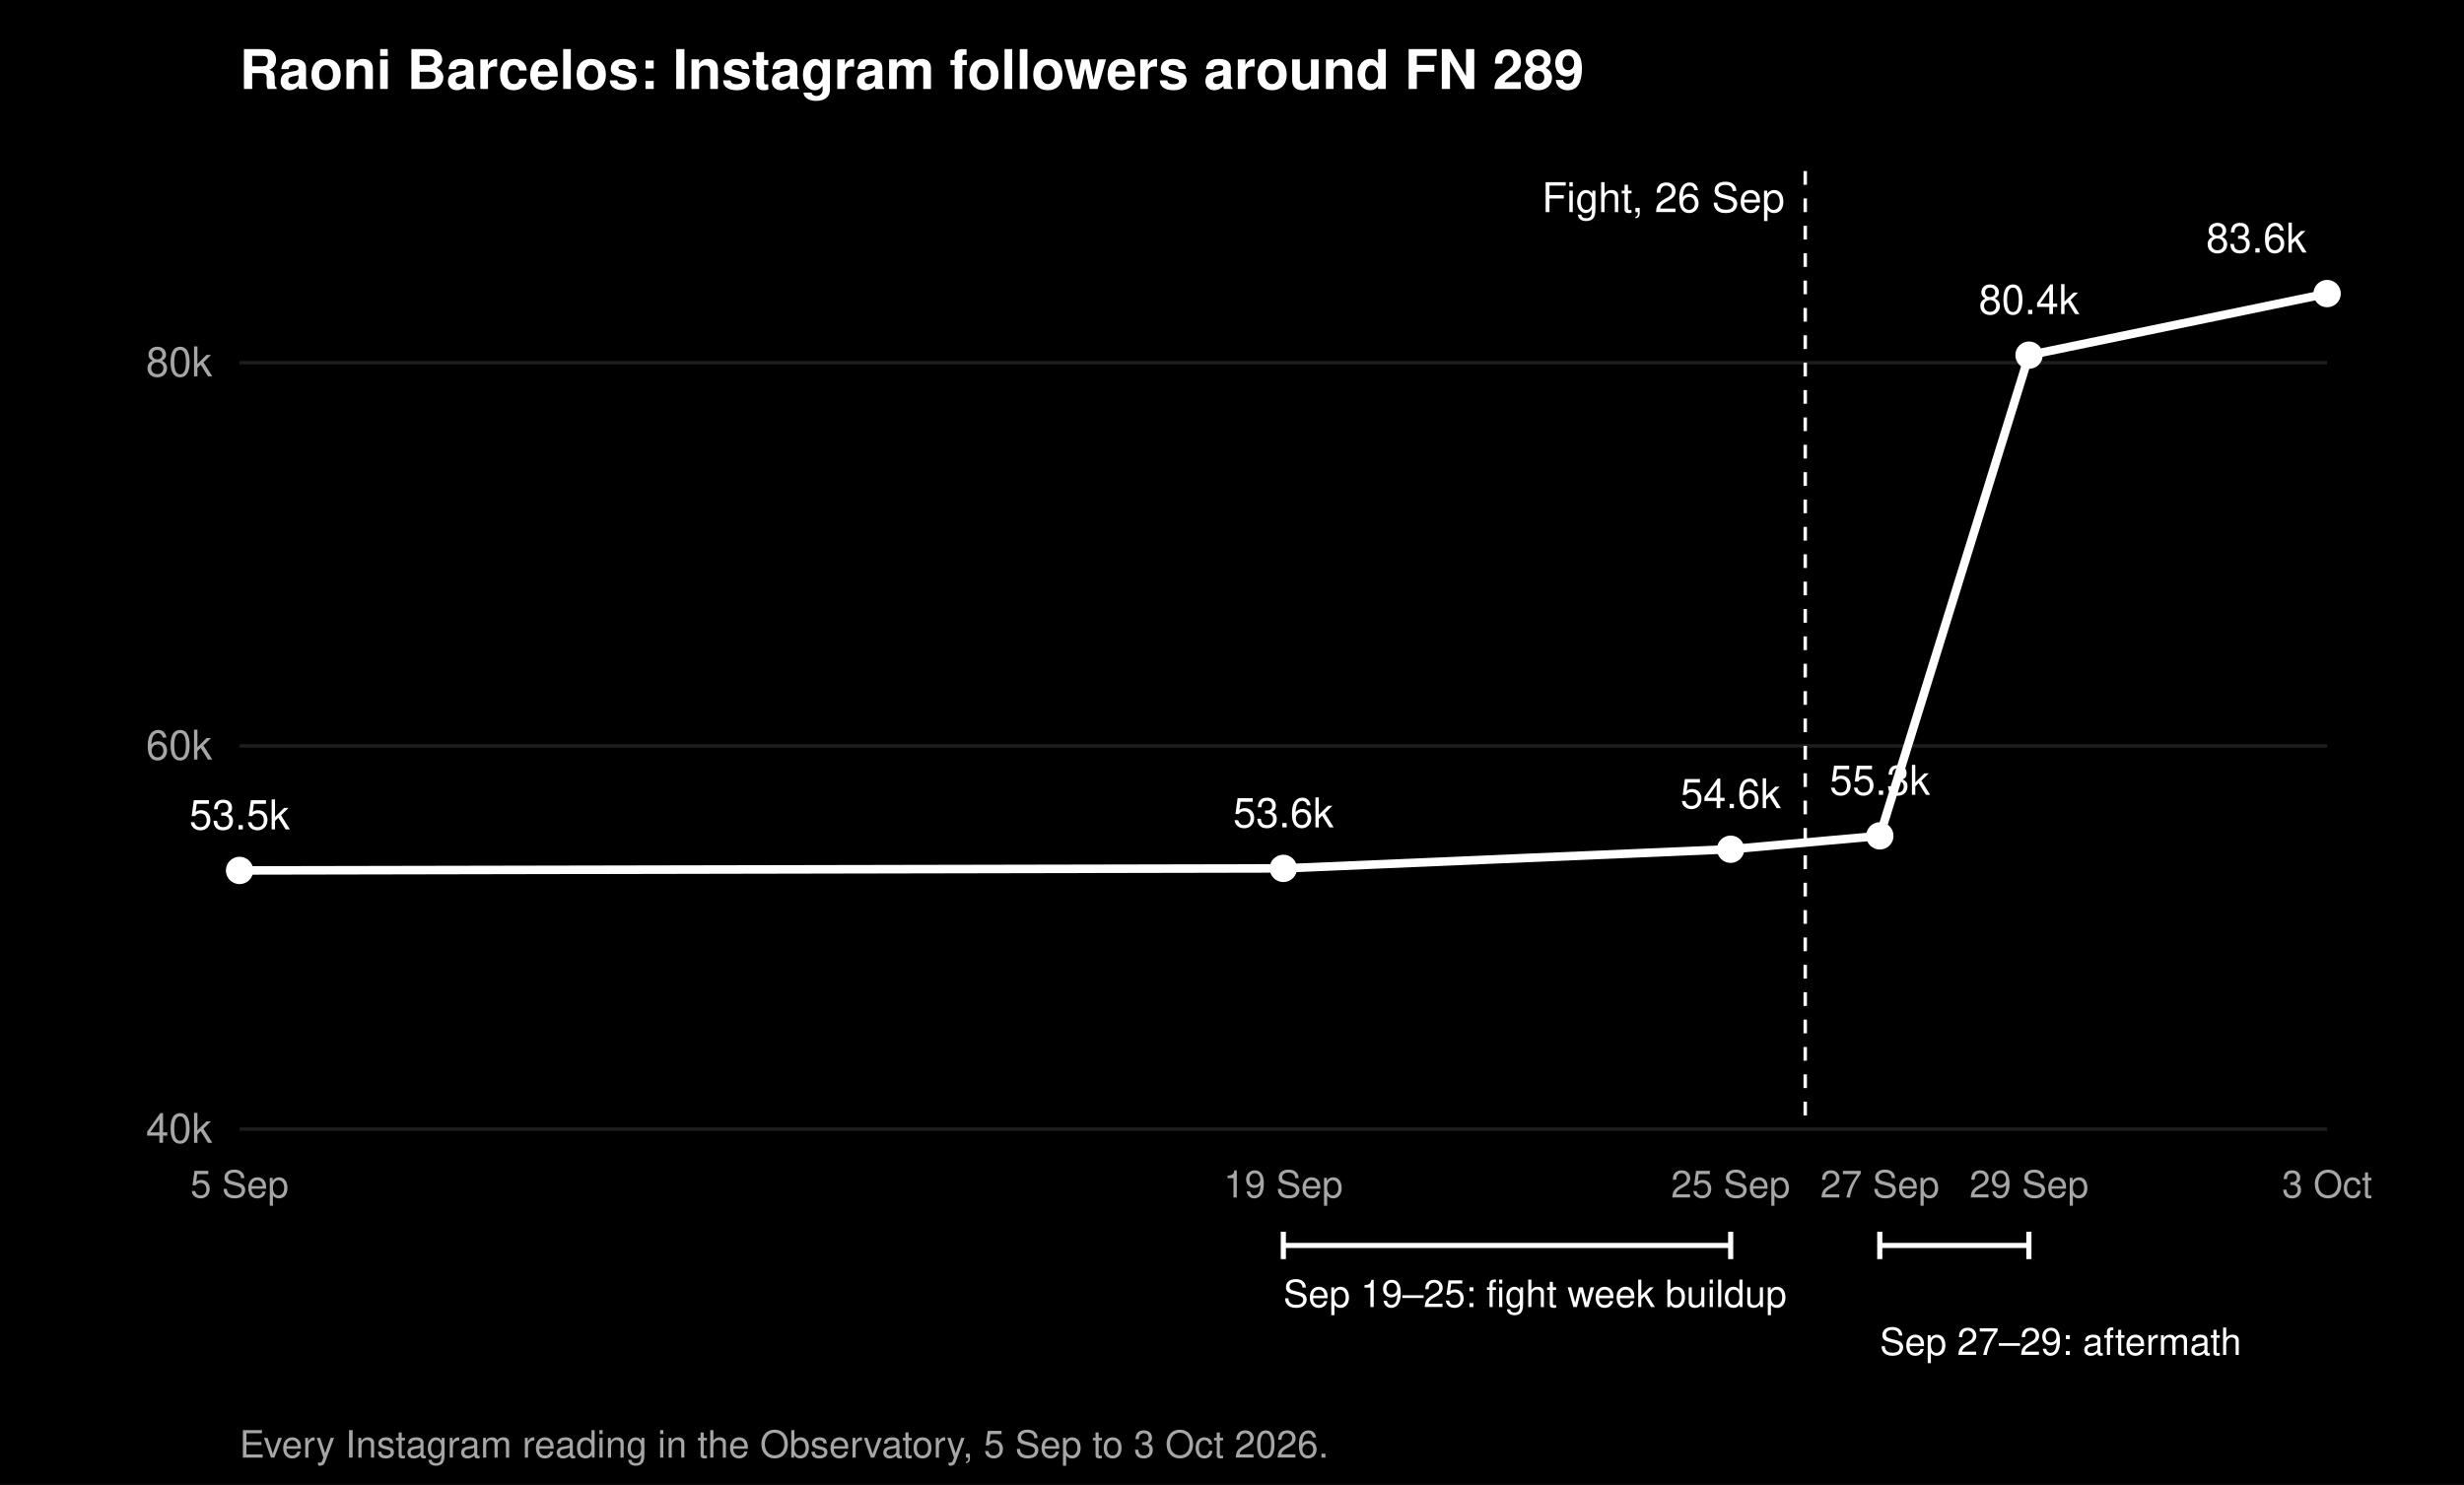
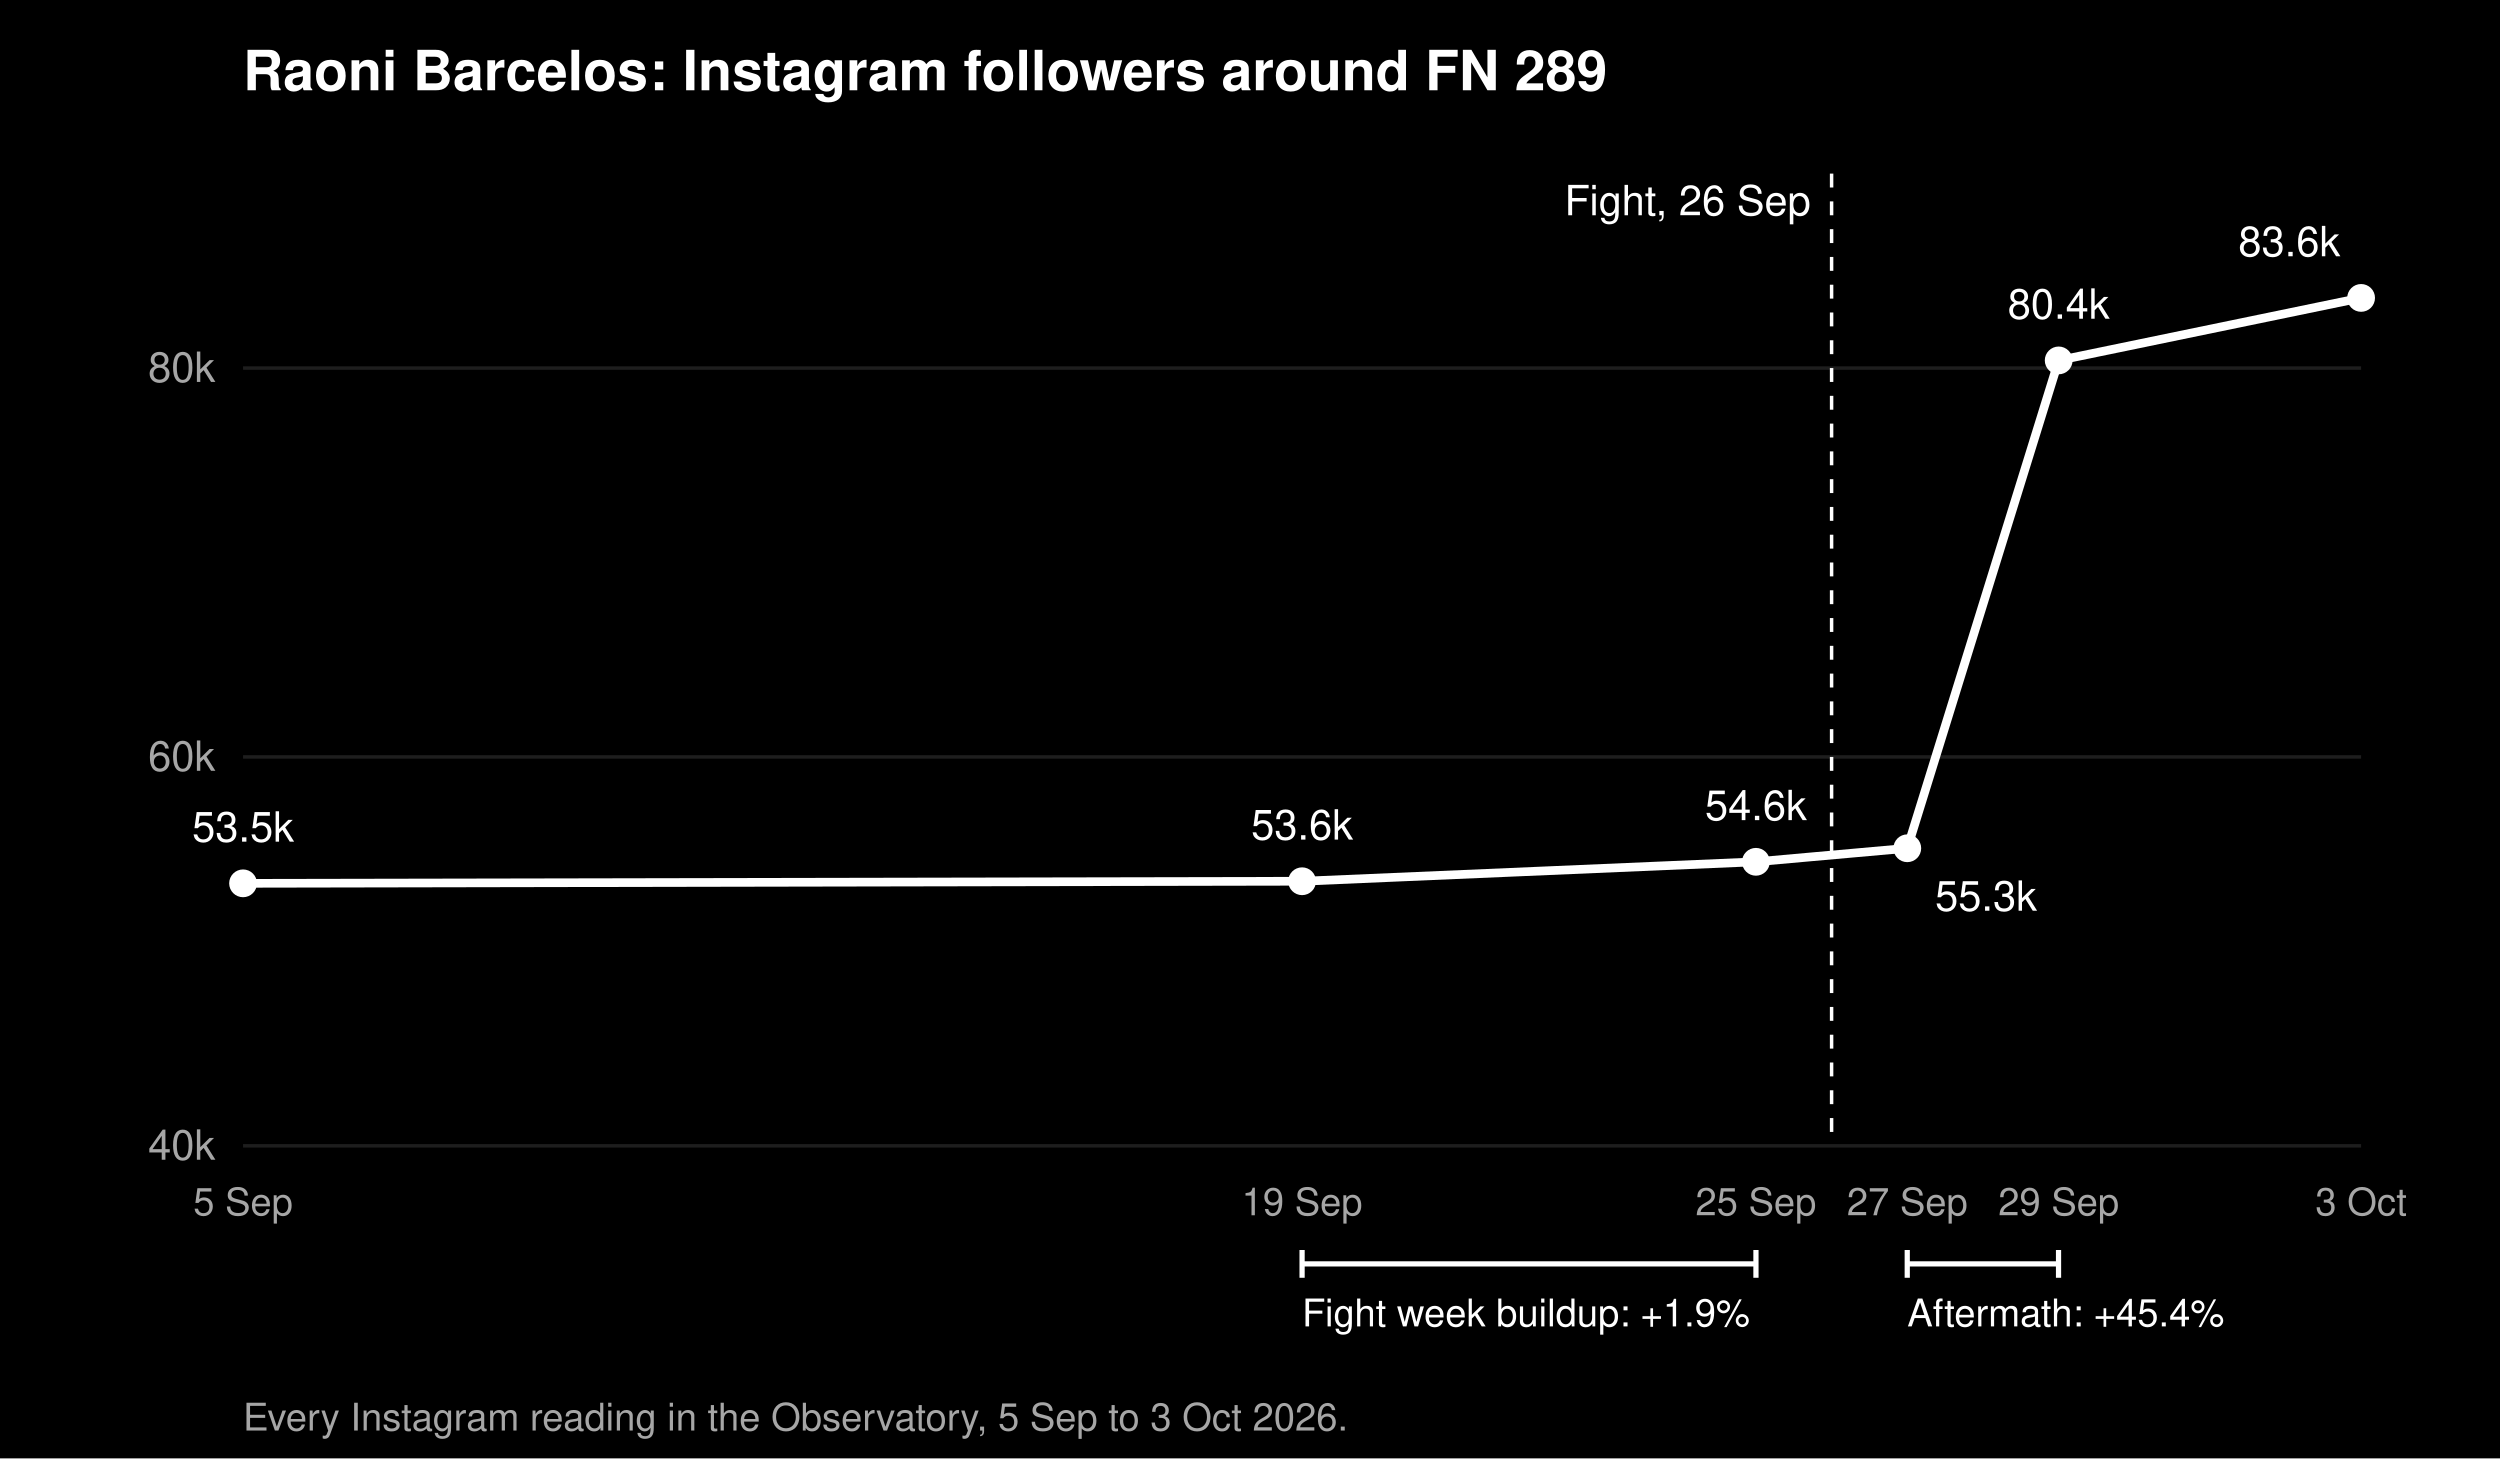
- <svg xmlns="http://www.w3.org/2000/svg" viewBox="0 0 720 434" role="img" aria-label="Raoni Barcelos Instagram followers, 5 Sep to 3 Oct 2026, with the 26 Sep fight marked and two named phases: fight week buildup (19-25 Sep) and aftermath (27-29 Sep)" font-family="DM Sans, Helvetica, Arial, sans-serif">
-   <rect width="720" height="434" fill="#000" />
+ <svg xmlns="http://www.w3.org/2000/svg" viewBox="0 0 720 420" role="img" aria-label="Raoni Barcelos Instagram followers, 5 Sep to 3 Oct 2026, with the 26 Sep fight marked and two named phases: fight week buildup (+1.9%) and aftermath (+45.4%)" font-family="DM Sans, Helvetica, Arial, sans-serif">
+   <rect width="720" height="420" fill="#000" />
  <text x="70" y="26" fill="#fff" font-size="16" font-weight="700">Raoni Barcelos: Instagram followers around FN 289</text>
  <line x1="70" x2="680" y1="330.0" y2="330.0" stroke="#fff" stroke-opacity=".12" />
  <text x="62" y="334.0" fill="#a6a6a6" font-size="12" text-anchor="end">40k</text>
  <line x1="70" x2="680" y1="218.0" y2="218.0" stroke="#fff" stroke-opacity=".12" />
  <text x="62" y="222.0" fill="#a6a6a6" font-size="12" text-anchor="end">60k</text>
  <line x1="70" x2="680" y1="106.0" y2="106.0" stroke="#fff" stroke-opacity=".12" />
  <text x="62" y="110.0" fill="#a6a6a6" font-size="12" text-anchor="end">80k</text>
  <line x1="527.5" x2="527.5" y1="50" y2="330" stroke="#fff" stroke-dasharray="4 4" />
  <text x="521.5" y="62" fill="#fff" font-size="12" text-anchor="end">Fight, 26 Sep</text>
  <polyline fill="none" stroke="#fff" stroke-width="2.5" points="70.0,254.4 375.0,253.8 505.7,248.2 549.3,244.3 592.9,103.8 680.0,85.8" />
  <circle cx="70.0" cy="254.4" r="4" fill="#fff" />
  <text x="70.0" y="242.4" fill="#fff" font-size="12" text-anchor="middle">53.5k</text>
  <text x="70.0" y="350" fill="#a6a6a6" font-size="11" text-anchor="middle">5 Sep</text>
  <circle cx="375.0" cy="253.8" r="4" fill="#fff" />
  <text x="375.0" y="241.8" fill="#fff" font-size="12" text-anchor="middle">53.6k</text>
  <text x="375.0" y="350" fill="#a6a6a6" font-size="11" text-anchor="middle">19 Sep</text>
  <circle cx="505.7" cy="248.2" r="4" fill="#fff" />
  <text x="505.7" y="236.2" fill="#fff" font-size="12" text-anchor="middle">54.6k</text>
  <text x="505.7" y="350" fill="#a6a6a6" font-size="11" text-anchor="middle">25 Sep</text>
  <circle cx="549.3" cy="244.3" r="4" fill="#fff" />
-   <text x="549.3" y="232.3" fill="#fff" font-size="12" text-anchor="middle">55.3k</text>
+   <text x="557.3" y="262.3" fill="#fff" font-size="12" text-anchor="start">55.3k</text>
  <text x="549.3" y="350" fill="#a6a6a6" font-size="11" text-anchor="middle">27 Sep</text>
  <circle cx="592.9" cy="103.8" r="4" fill="#fff" />
  <text x="592.9" y="91.8" fill="#fff" font-size="12" text-anchor="middle">80.4k</text>
  <text x="592.9" y="350" fill="#a6a6a6" font-size="11" text-anchor="middle">29 Sep</text>
  <circle cx="680.0" cy="85.8" r="4" fill="#fff" />
  <text x="674.0" y="73.8" fill="#fff" font-size="12" text-anchor="end">83.6k</text>
  <text x="680.0" y="350" fill="#a6a6a6" font-size="11" text-anchor="middle">3 Oct</text>
  <path d="M375 360v8M375 364H505.714M505.714 360v8" fill="none" stroke="#fff" stroke-width="1.5" />
-   <text x="375" y="382" fill="#fff" font-size="11" text-anchor="start">Sep 19–25: fight week buildup</text>
+   <text x="375" y="382" fill="#fff" font-size="11" text-anchor="start">Fight week buildup: +1.9%</text>
  <path d="M549.286 360v8M549.286 364H592.857M592.857 360v8" fill="none" stroke="#fff" stroke-width="1.5" />
-   <text x="549.286" y="396" fill="#fff" font-size="11" text-anchor="start">Sep 27–29: aftermath</text>
-   <text x="70" y="426" fill="#a6a6a6" font-size="11">Every Instagram reading in the Observatory, 5 Sep to 3 Oct 2026.</text>
+   <text x="549.286" y="382" fill="#fff" font-size="11" text-anchor="start">Aftermath: +45.4%</text>
+   <text x="70" y="412" fill="#a6a6a6" font-size="11">Every Instagram reading in the Observatory, 5 Sep to 3 Oct 2026.</text>
</svg>
